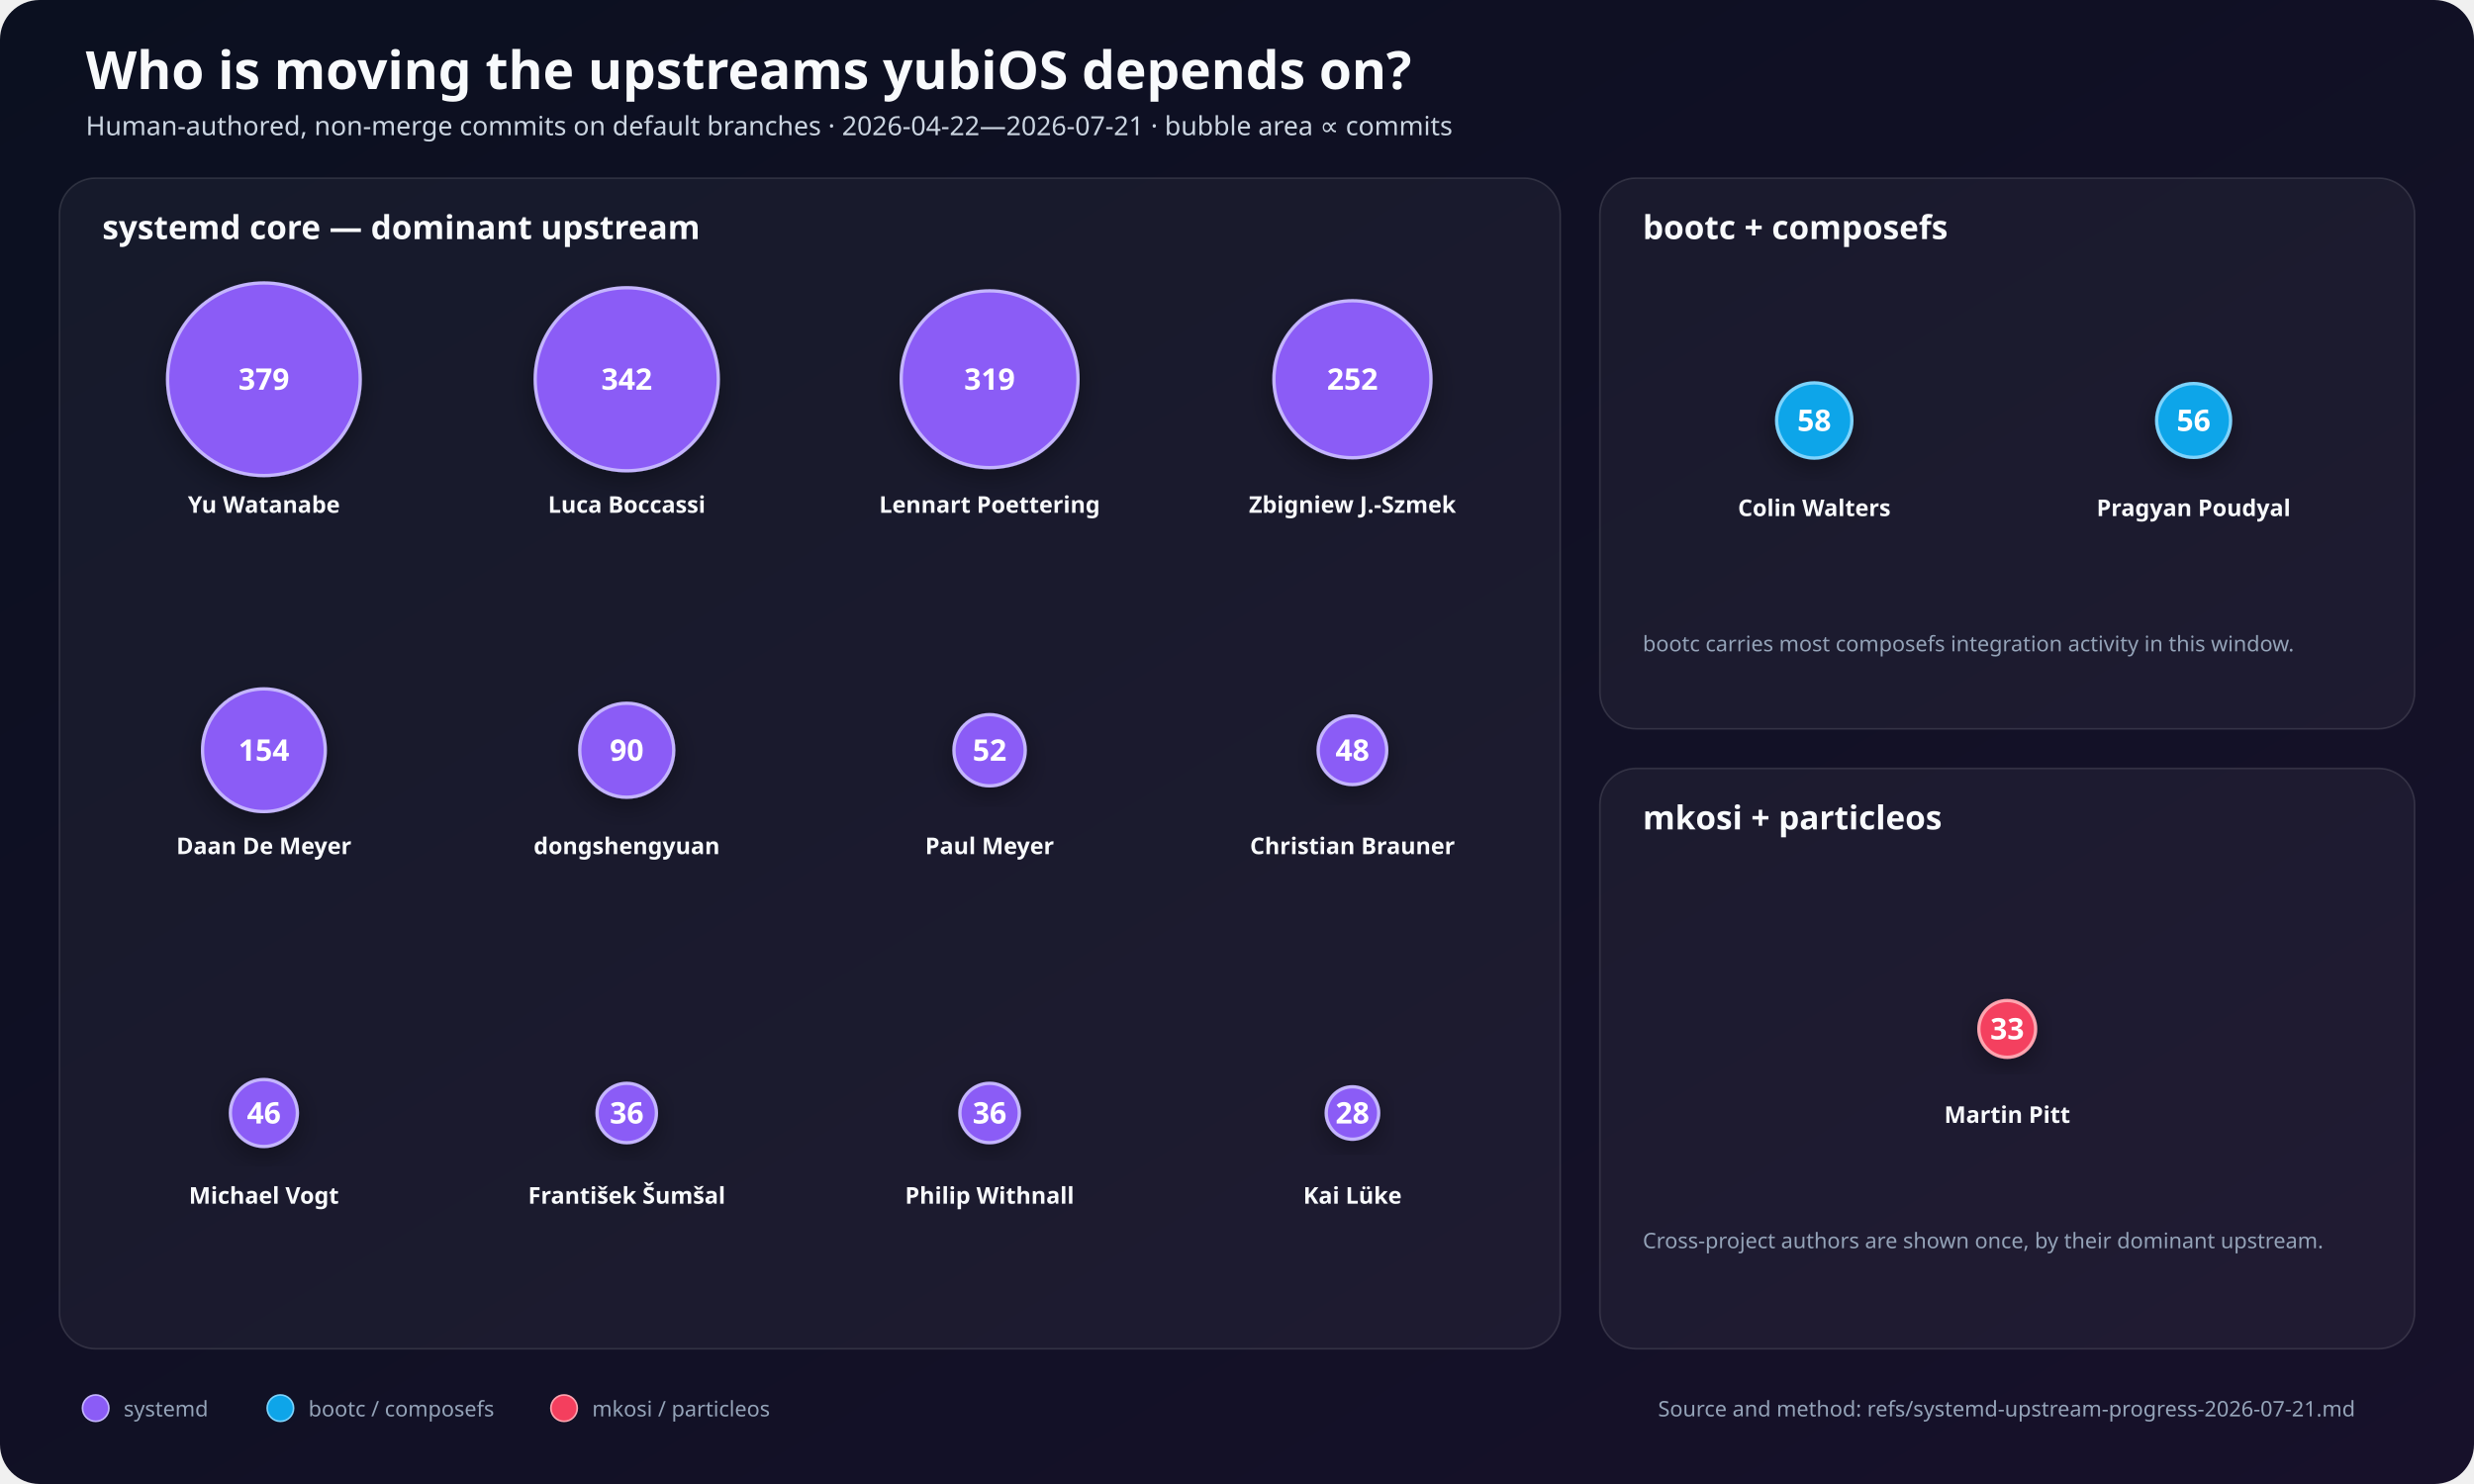
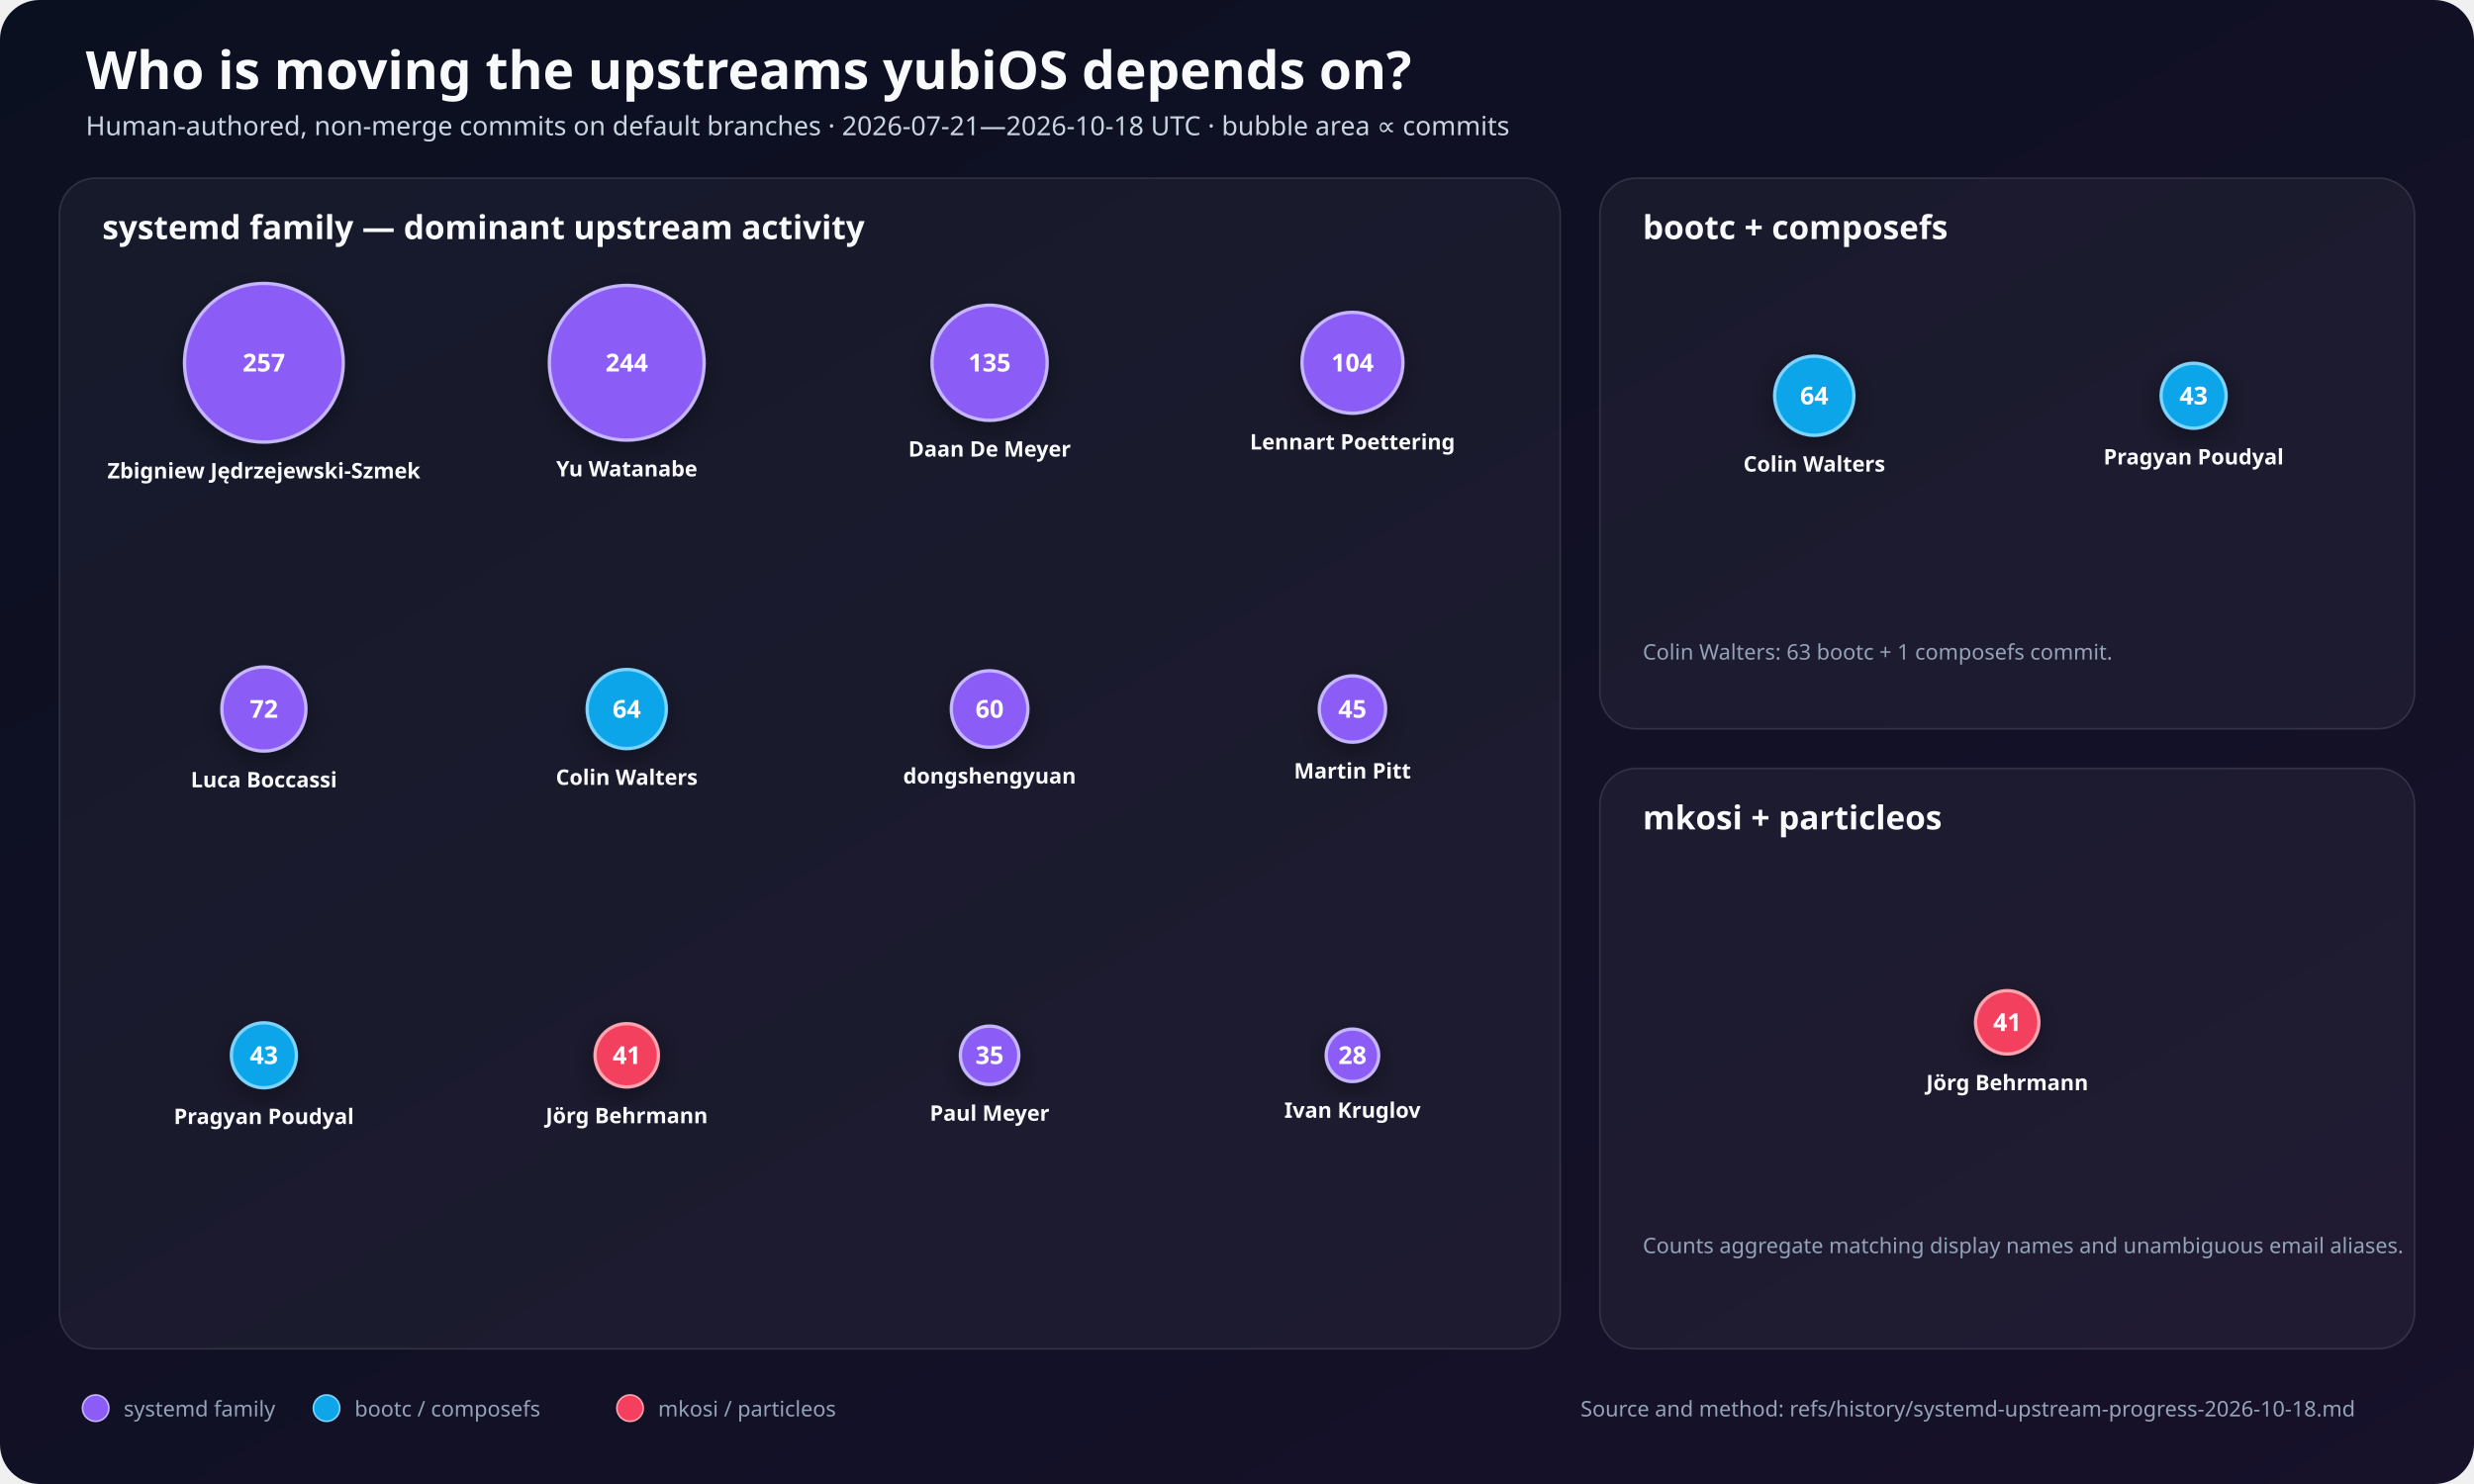
<svg xmlns="http://www.w3.org/2000/svg" width="1500" height="900" viewBox="0 0 1500 900" role="img" aria-labelledby="title desc">
  <defs>
    <linearGradient id="bg" x1="0" y1="0" x2="1" y2="1">
      <stop offset="0" stop-color="#0b1020" />
      <stop offset="1" stop-color="#17112a" />
    </linearGradient>
    <filter id="shadow" x="-30%" y="-30%" width="160%" height="160%">
      <feDropShadow dx="0" dy="5" stdDeviation="8" flood-color="#000" flood-opacity="0.35" />
    </filter>
    <style>
      .title { font: 700 32px ui-sans-serif, system-ui, sans-serif; fill: #f8fafc; }
      .subtitle { font: 16px ui-sans-serif, system-ui, sans-serif; fill: #cbd5e1; }
      .panel-title { font: 700 20px ui-sans-serif, system-ui, sans-serif; fill: #f8fafc; }
-       .name { font: 600 14px ui-sans-serif, system-ui, sans-serif; fill: #f8fafc; text-anchor: middle; }
-       .count { font: 800 18px ui-sans-serif, system-ui, sans-serif; fill: #fff; text-anchor: middle; dominant-baseline: middle; }
+       .name { font: 600 13px ui-sans-serif, system-ui, sans-serif; fill: #f8fafc; text-anchor: middle; }
+       .count { font: 800 15px ui-sans-serif, system-ui, sans-serif; fill: #fff; text-anchor: middle; dominant-baseline: middle; }
      .note { font: 13px ui-sans-serif, system-ui, sans-serif; fill: #94a3b8; }
      .panel { fill: #ffffff; fill-opacity: 0.045; stroke: #ffffff; stroke-opacity: 0.12; }
      .systemd { fill: #8b5cf6; stroke: #c4b5fd; }
      .bootc { fill: #0ea5e9; stroke: #7dd3fc; }
      .mkosi { fill: #f43f5e; stroke: #fda4af; }
      .bubble { stroke-width: 2; filter: url(#shadow); }
    </style>
  </defs>
  <rect width="1500" height="900" rx="24" fill="url(#bg)" />
  <text x="52" y="54" class="title">Who is moving the upstreams yubiOS depends on?</text>
-   <text x="52" y="82" class="subtitle">Human-authored, non-merge commits on default branches · 2026-04-22—2026-07-21 · bubble area ∝ commits</text>
+   <text x="52" y="82" class="subtitle">Human-authored, non-merge commits on default branches · 2026-07-21—2026-10-18 UTC · bubble area ∝ commits</text>
  <rect x="36" y="108" width="910" height="710" rx="22" class="panel" />
-   <text x="62" y="145" class="panel-title">systemd core — dominant upstream</text>
-   <circle cx="160" cy="230" r="58.4" class="bubble systemd" />
-   <text x="160" y="230" class="count">379</text>
-   <text x="160" y="311" class="name">Yu Watanabe</text>
-   <circle cx="380" cy="230" r="55.5" class="bubble systemd" />
-   <text x="380" y="230" class="count">342</text>
-   <text x="380" y="311" class="name">Luca Boccassi</text>
-   <circle cx="600" cy="230" r="53.6" class="bubble systemd" />
-   <text x="600" y="230" class="count">319</text>
-   <text x="600" y="311" class="name">Lennart Poettering</text>
-   <circle cx="820" cy="230" r="47.6" class="bubble systemd" />
-   <text x="820" y="230" class="count">252</text>
-   <text x="820" y="311" class="name">Zbigniew J.-Szmek</text>
-   <circle cx="160" cy="455" r="37.2" class="bubble systemd" />
-   <text x="160" y="455" class="count">154</text>
-   <text x="160" y="518" class="name">Daan De Meyer</text>
-   <circle cx="380" cy="455" r="28.5" class="bubble systemd" />
-   <text x="380" y="455" class="count">90</text>
-   <text x="380" y="518" class="name">dongshengyuan</text>
-   <circle cx="600" cy="455" r="21.6" class="bubble systemd" />
-   <text x="600" y="455" class="count">52</text>
-   <text x="600" y="518" class="name">Paul Meyer</text>
-   <circle cx="820" cy="455" r="20.8" class="bubble systemd" />
-   <text x="820" y="455" class="count">48</text>
-   <text x="820" y="518" class="name">Christian Brauner</text>
-   <circle cx="160" cy="675" r="20.3" class="bubble systemd" />
-   <text x="160" y="675" class="count">46</text>
-   <text x="160" y="730" class="name">Michael Vogt</text>
-   <circle cx="380" cy="675" r="18" class="bubble systemd" />
-   <text x="380" y="675" class="count">36</text>
-   <text x="380" y="730" class="name">František Šumšal</text>
-   <circle cx="600" cy="675" r="18" class="bubble systemd" />
-   <text x="600" y="675" class="count">36</text>
-   <text x="600" y="730" class="name">Philip Withnall</text>
-   <circle cx="820" cy="675" r="15.9" class="bubble systemd" />
-   <text x="820" y="675" class="count">28</text>
-   <text x="820" y="730" class="name">Kai Lüke</text>
+   <text x="62" y="145" class="panel-title">systemd family — dominant upstream activity</text>
+   <circle cx="160" cy="220" r="48.1" class="bubble systemd" />
+   <text x="160" y="220" class="count">257</text>
+   <text x="160" y="290.1" class="name">Zbigniew Jędrzejewski-Szmek</text>
+   <circle cx="380" cy="220" r="46.9" class="bubble systemd" />
+   <text x="380" y="220" class="count">244</text>
+   <text x="380" y="288.9" class="name">Yu Watanabe</text>
+   <circle cx="600" cy="220" r="34.9" class="bubble systemd" />
+   <text x="600" y="220" class="count">135</text>
+   <text x="600" y="276.9" class="name">Daan De Meyer</text>
+   <circle cx="820" cy="220" r="30.6" class="bubble systemd" />
+   <text x="820" y="220" class="count">104</text>
+   <text x="820" y="272.6" class="name">Lennart Poettering</text>
+   <circle cx="160" cy="430" r="25.5" class="bubble systemd" />
+   <text x="160" y="430" class="count">72</text>
+   <text x="160" y="477.5" class="name">Luca Boccassi</text>
+   <circle cx="380" cy="430" r="24.0" class="bubble bootc" />
+   <text x="380" y="430" class="count">64</text>
+   <text x="380" y="476.0" class="name">Colin Walters</text>
+   <circle cx="600" cy="430" r="23.2" class="bubble systemd" />
+   <text x="600" y="430" class="count">60</text>
+   <text x="600" y="475.2" class="name">dongshengyuan</text>
+   <circle cx="820" cy="430" r="20.1" class="bubble systemd" />
+   <text x="820" y="430" class="count">45</text>
+   <text x="820" y="472.1" class="name">Martin Pitt</text>
+   <circle cx="160" cy="640" r="19.7" class="bubble bootc" />
+   <text x="160" y="640" class="count">43</text>
+   <text x="160" y="681.7" class="name">Pragyan Poudyal</text>
+   <circle cx="380" cy="640" r="19.2" class="bubble mkosi" />
+   <text x="380" y="640" class="count">41</text>
+   <text x="380" y="681.2" class="name">Jörg Behrmann</text>
+   <circle cx="600" cy="640" r="17.7" class="bubble systemd" />
+   <text x="600" y="640" class="count">35</text>
+   <text x="600" y="679.7" class="name">Paul Meyer</text>
+   <circle cx="820" cy="640" r="15.9" class="bubble systemd" />
+   <text x="820" y="640" class="count">28</text>
+   <text x="820" y="677.9" class="name">Ivan Kruglov</text>
  <rect x="970" y="108" width="494" height="334" rx="22" class="panel" />
  <text x="996" y="145" class="panel-title">bootc + composefs</text>
-   <circle cx="1100" cy="255" r="22.8" class="bubble bootc" />
-   <text x="1100" y="255" class="count">58</text>
-   <text x="1100" y="313" class="name">Colin Walters</text>
-   <circle cx="1330" cy="255" r="22.4" class="bubble bootc" />
-   <text x="1330" y="255" class="count">56</text>
-   <text x="1330" y="313" class="name">Pragyan Poudyal</text>
-   <text x="996" y="395" class="note">bootc carries most composefs integration activity in this window.</text>
+   <circle cx="1100" cy="240" r="24.0" class="bubble bootc" />
+   <text x="1100" y="240" class="count">64</text>
+   <text x="1100" y="286" class="name">Colin Walters</text>
+   <circle cx="1330" cy="240" r="19.7" class="bubble bootc" />
+   <text x="1330" y="240" class="count">43</text>
+   <text x="1330" y="281.672" class="name">Pragyan Poudyal</text>
+   <text x="996" y="400" class="note">Colin Walters: 63 bootc + 1 composefs commit.</text>
  <rect x="970" y="466" width="494" height="352" rx="22" class="panel" />
  <text x="996" y="503" class="panel-title">mkosi + particleos</text>
-   <circle cx="1217" cy="624" r="17.2" class="bubble mkosi" />
-   <text x="1217" y="624" class="count">33</text>
-   <text x="1217" y="681" class="name">Martin Pitt</text>
-   <text x="996" y="757" class="note">Cross-project authors are shown once, by their dominant upstream.</text>
+   <circle cx="1217" cy="620" r="19.2" class="bubble mkosi" />
+   <text x="1217" y="620" class="count">41</text>
+   <text x="1217" y="661.209" class="name">Jörg Behrmann</text>
+   <text x="996" y="760" class="note">Counts aggregate matching display names and unambiguous email aliases.</text>
  <circle cx="58" cy="854" r="8" class="systemd" />
-   <text x="75" y="859" class="note">systemd</text>
-   <circle cx="170" cy="854" r="8" class="bootc" />
-   <text x="187" y="859" class="note">bootc / composefs</text>
-   <circle cx="342" cy="854" r="8" class="mkosi" />
-   <text x="359" y="859" class="note">mkosi / particleos</text>
-   <text x="1428" y="859" class="note" text-anchor="end">Source and method: refs/systemd-upstream-progress-2026-07-21.md</text>
+   <text x="75" y="859" class="note">systemd family</text>
+   <circle cx="198" cy="854" r="8" class="bootc" />
+   <text x="215" y="859" class="note">bootc / composefs</text>
+   <circle cx="382" cy="854" r="8" class="mkosi" />
+   <text x="399" y="859" class="note">mkosi / particleos</text>
+   <text x="1428" y="859" class="note" text-anchor="end">Source and method: refs/history/systemd-upstream-progress-2026-10-18.md</text>
</svg>
